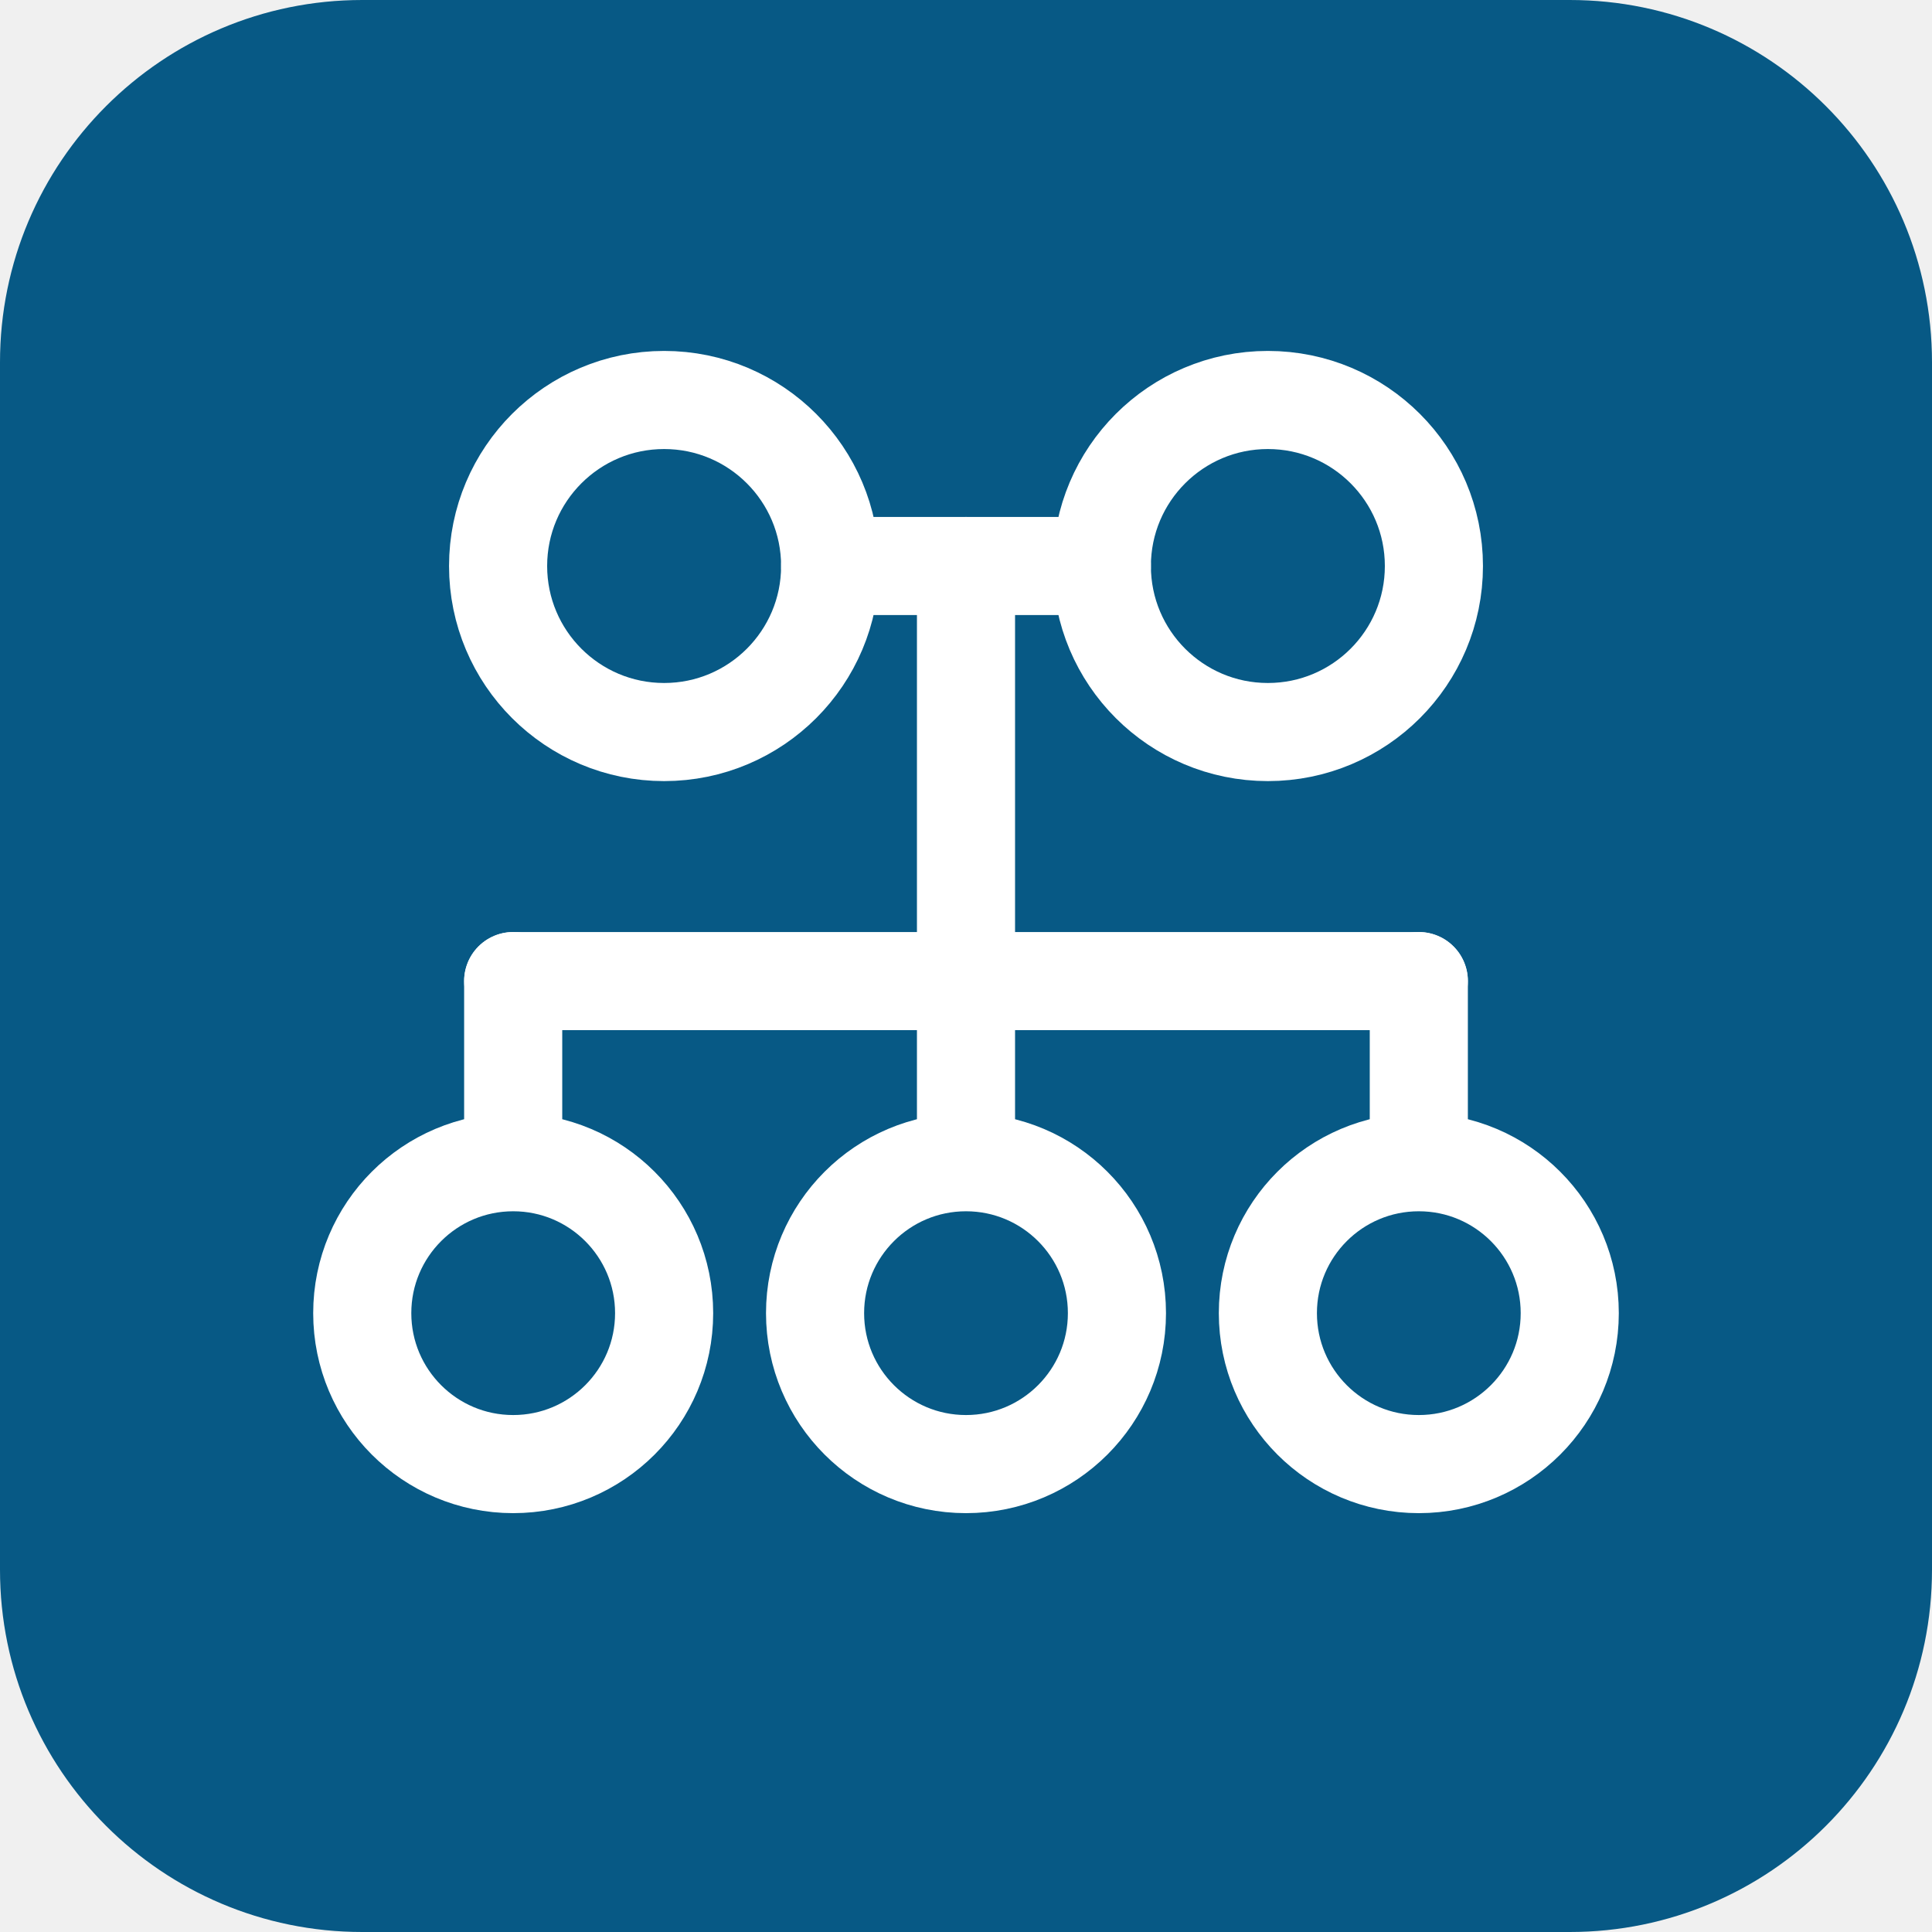
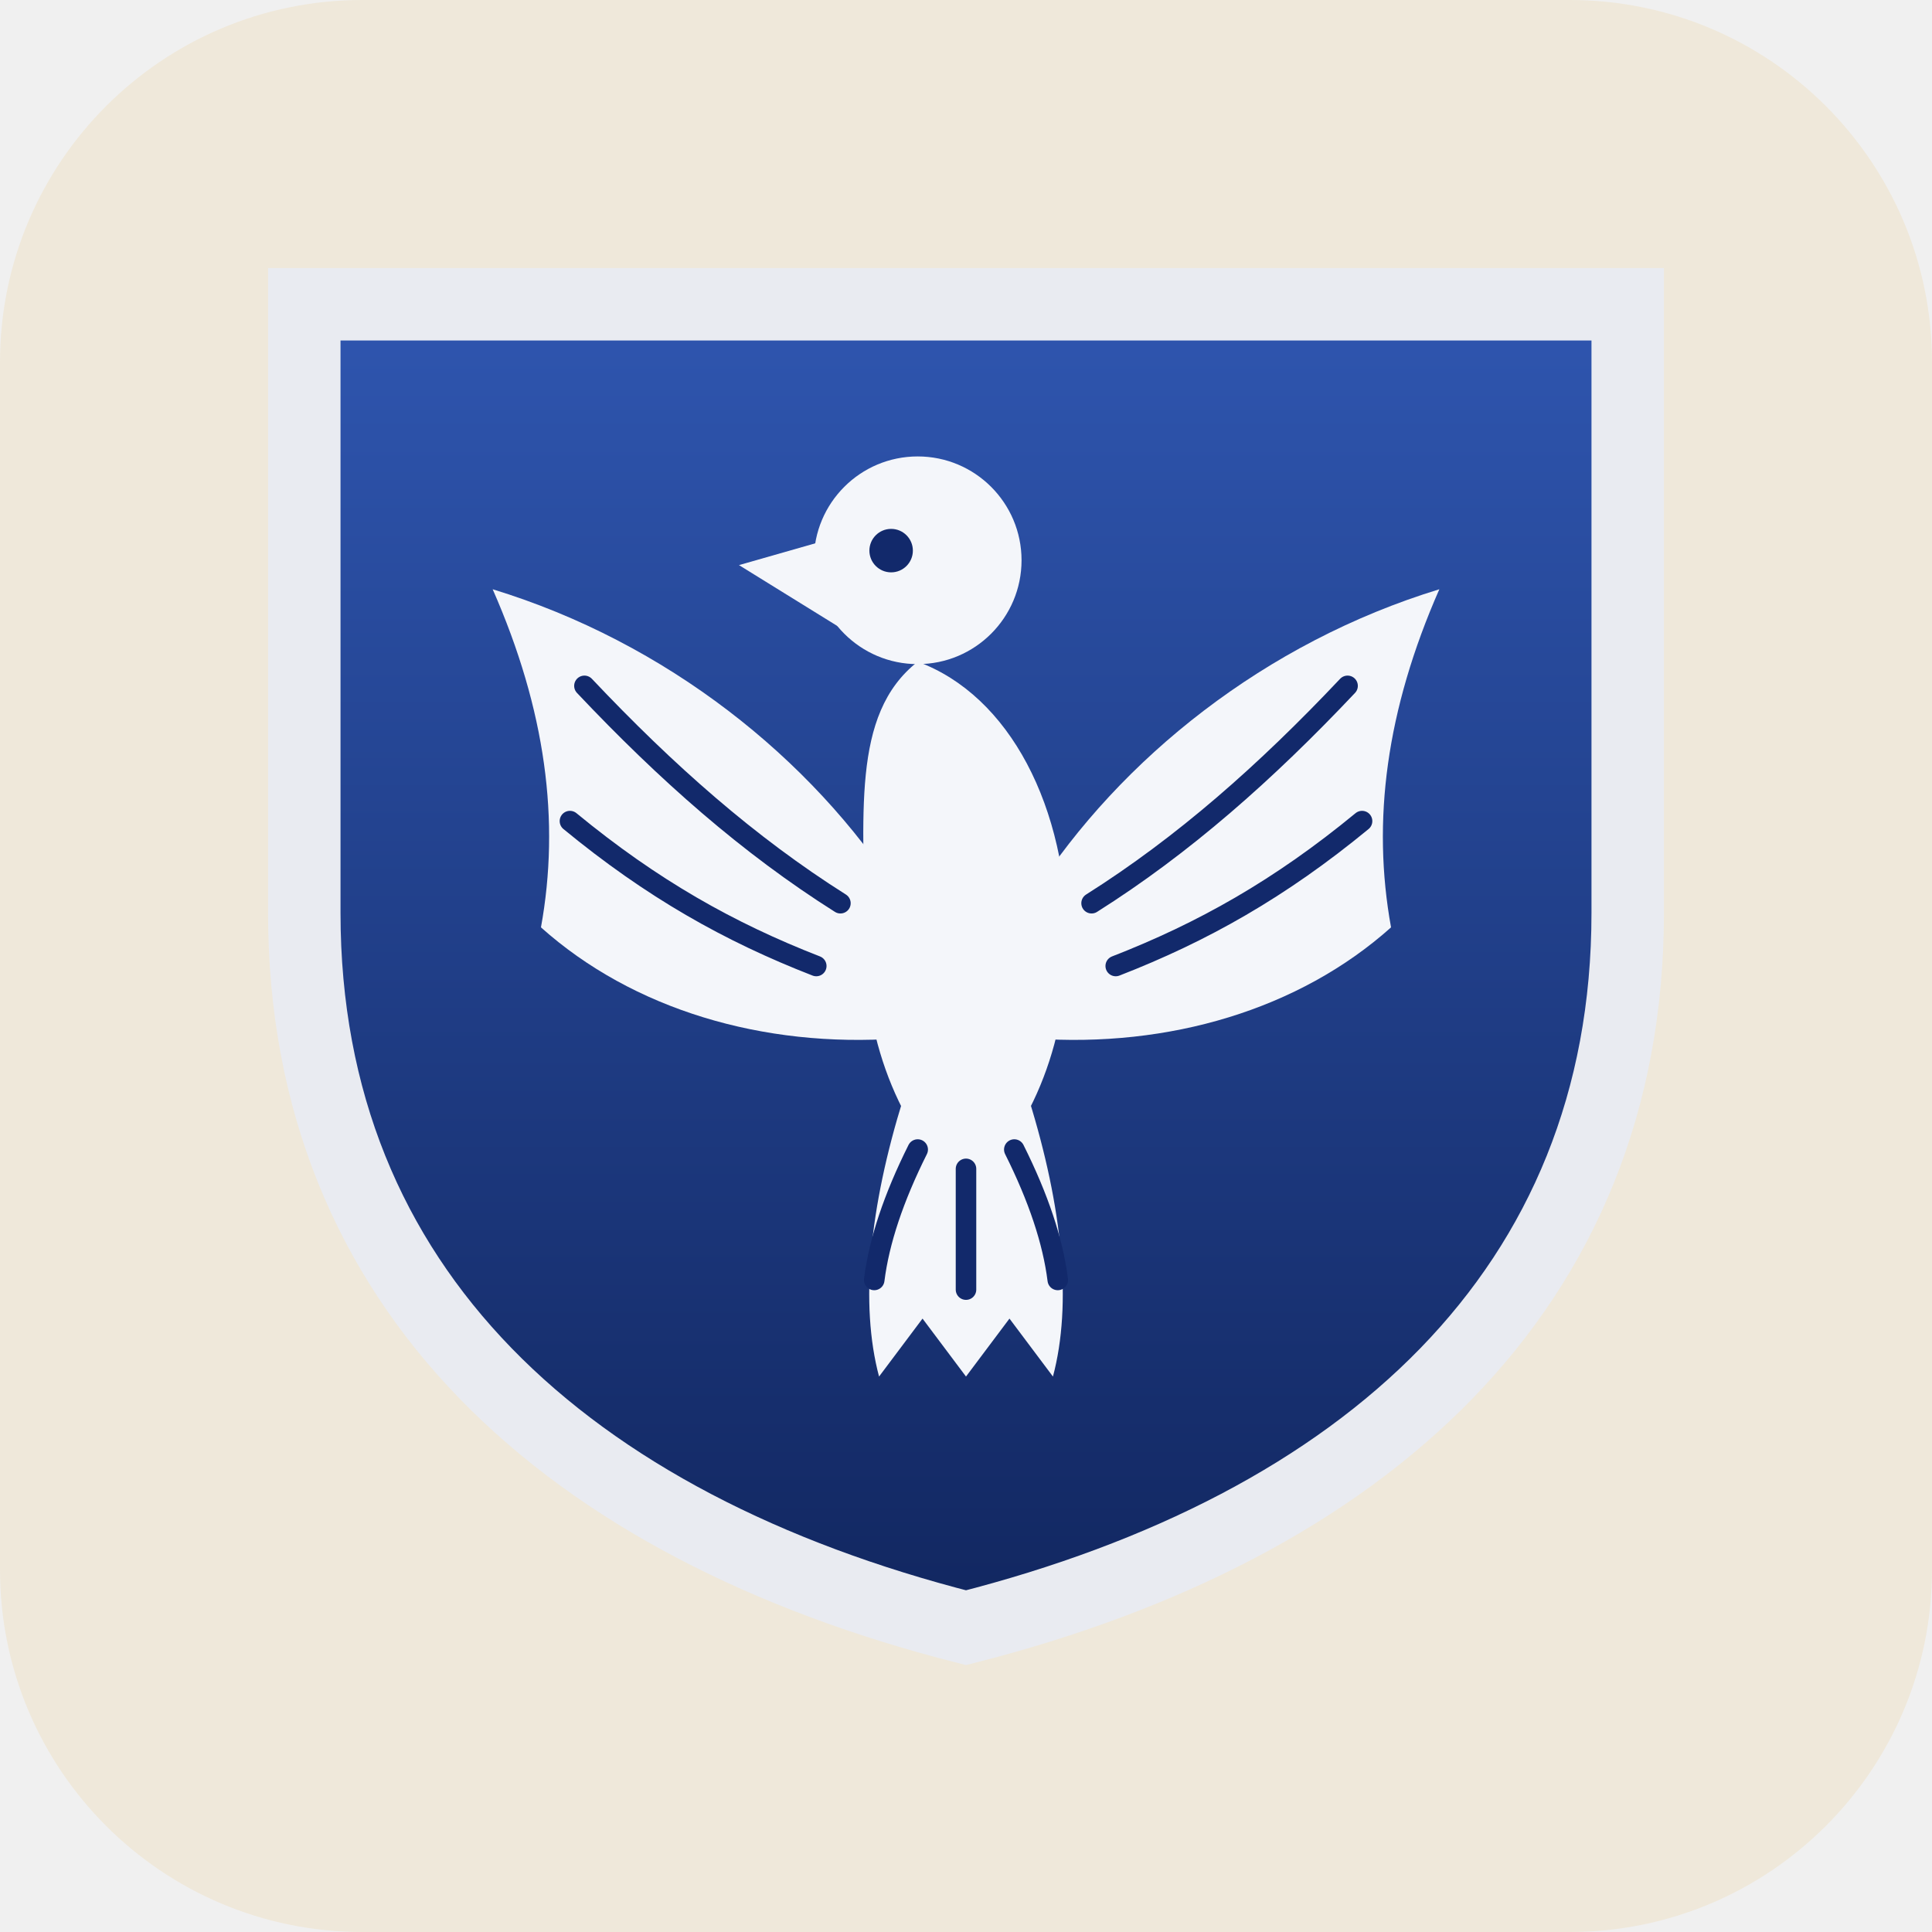
<svg xmlns="http://www.w3.org/2000/svg" viewBox="0 0 512 512" role="img" aria-label="Familienportal">
-   <rect width="512" height="512" rx="96" fill="#075985" />
-   <g fill="none" stroke="#ffffff" stroke-width="26" stroke-linecap="round" stroke-linejoin="round">
-     <circle cx="176" cy="150" r="44" />
-     <circle cx="336" cy="150" r="44" />
-     <path d="M220 150h72" />
-     <path d="M256 150v110" />
-     <path d="M136 260h240" />
-     <path d="M136 260v44M256 260v44M376 260v44" />
-     <circle cx="136" cy="348" r="40" />
-     <circle cx="256" cy="348" r="40" />
-     <circle cx="376" cy="348" r="40" />
+   <defs>
+     <linearGradient id="field" x1="0" y1="0" x2="0" y2="1">
+       <stop offset="0" stop-color="#2f56b0" />
+       <stop offset="1" stop-color="#11265f" />
+     </linearGradient>
+   </defs>
+   <rect width="512" height="512" rx="96" fill="#efe8da" />
+   <g transform="translate(51.2 51.2) scale(6.4)">
+     <path d="M4.6 4.6h54.8v25.2c0 15.6-10.9 25.4-27.4 29.6C15.5 55.2 4.6 45.4 4.6 29.8Z" fill="url(#field)" stroke="#e9ebf1" stroke-width="3" />
+     <g fill="#f4f6fa">
+       <path d="M29.2 29c-3.6-5.6-9.6-10.4-16.8-12.6 2.2 5 2.8 9.6 2 14 3.8 3.4 9.2 5 14.8 4.6z" />
+       <path d="M34.8 29c3.6-5.6 9.6-10.4 16.8-12.6-2.2 5-2.8 9.6-2 14-3.8 3.4-9.2 5-14.8 4.6z" />
+       <path d="M29.4 37.5c-1.4 4.5-1.8 8.5-1 11.5l1.8-2.4 1.8 2.4 1.8-2.4 1.8 2.4c.8-3 .4-7-1-11.5z" />
+       <path d="M30 19.4c3.8 1.4 6.2 6 6.2 11.6 0 4.4-1.6 8-4.2 10.4-2.6-2.4-4.2-6-4.2-10.4 0-5.2-.6-9.4 2.2-11.6z" />
+       <path d="M26.8 14.2 22.6 15.4l4.2 2.6z" />
+       <circle cx="30" cy="15.2" r="4.3" />
+     </g>
+     <g stroke="#12296b" stroke-width="0.85" fill="none" stroke-linecap="round">
+       <path d="M16.2 20.4c3.4 3.6 6.8 6.6 10.6 9M15.6 26c3.4 2.8 6.6 4.6 10.2 6" />
+       <path d="M47.8 20.4c-3.4 3.6-6.8 6.6-10.6 9M48.4 26c-3.4 2.8-6.6 4.6-10.2 6" />
+       <path d="M30 39.6c-1 2-1.6 3.8-1.8 5.4M34 39.6c1 2 1.6 3.8 1.8 5.4M32 40.4v5" />
+     </g>
+     <circle cx="28.9" cy="14.8" r="0.9" fill="#12296b" />
  </g>
</svg>
